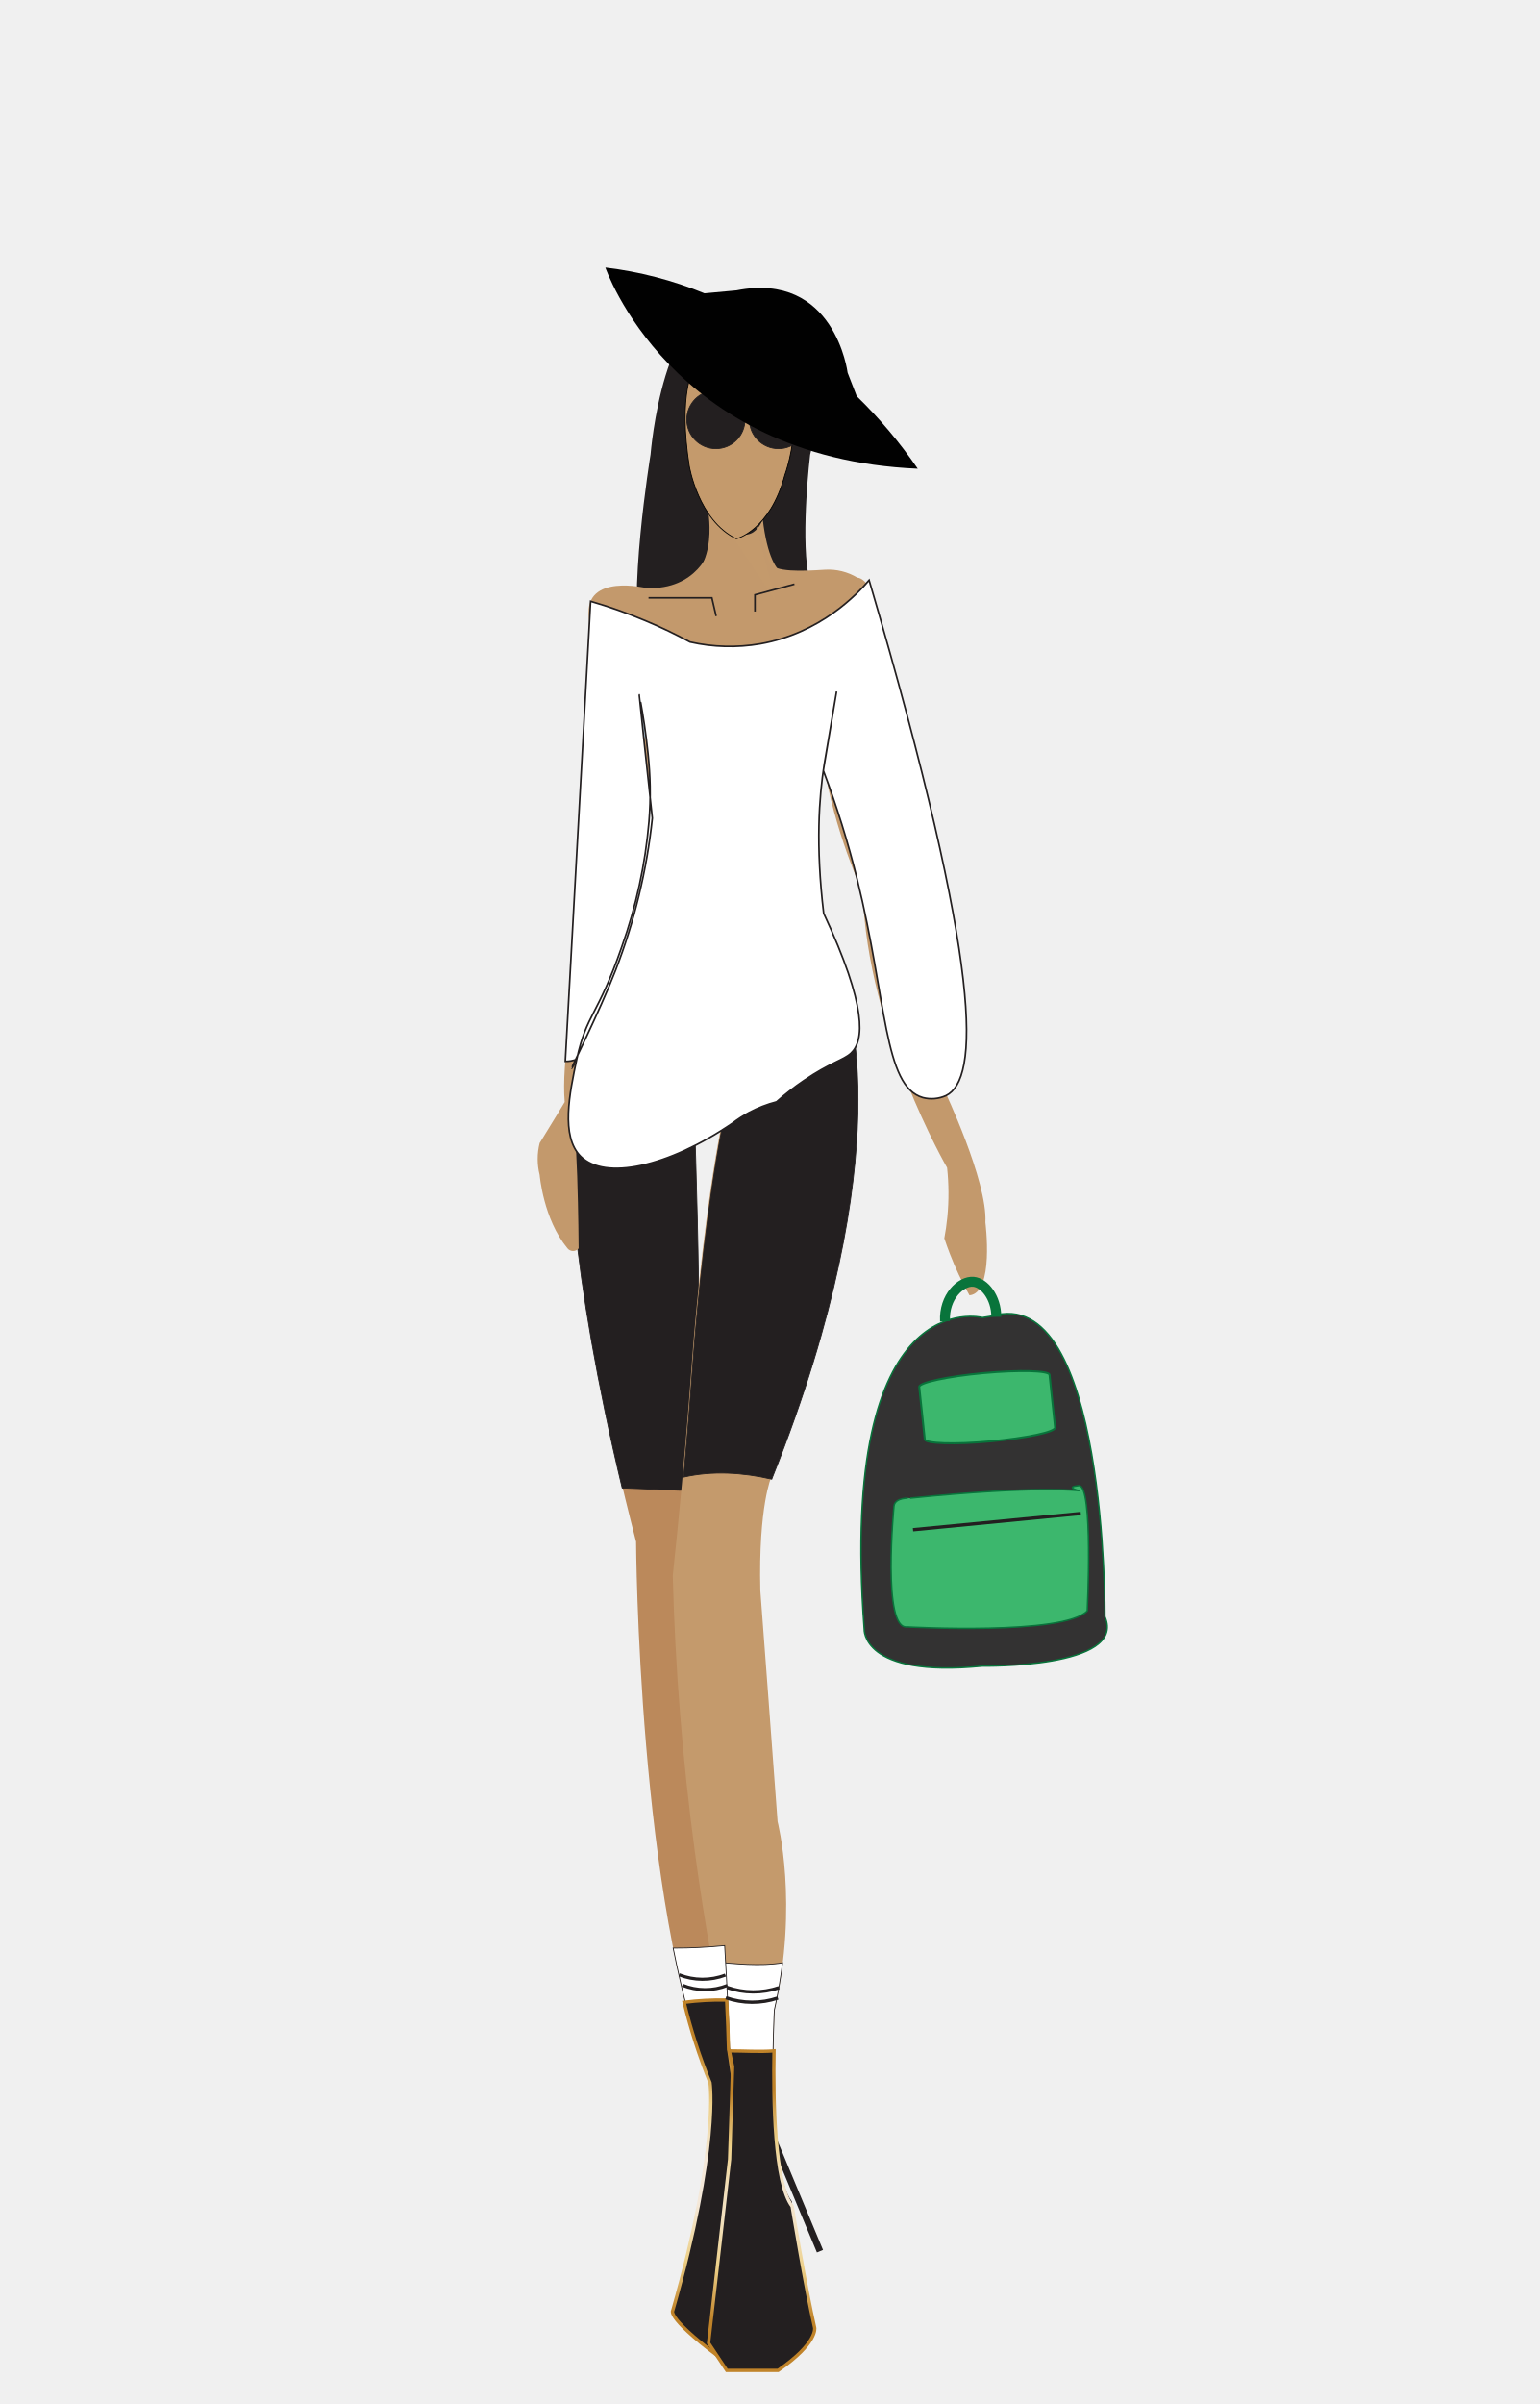
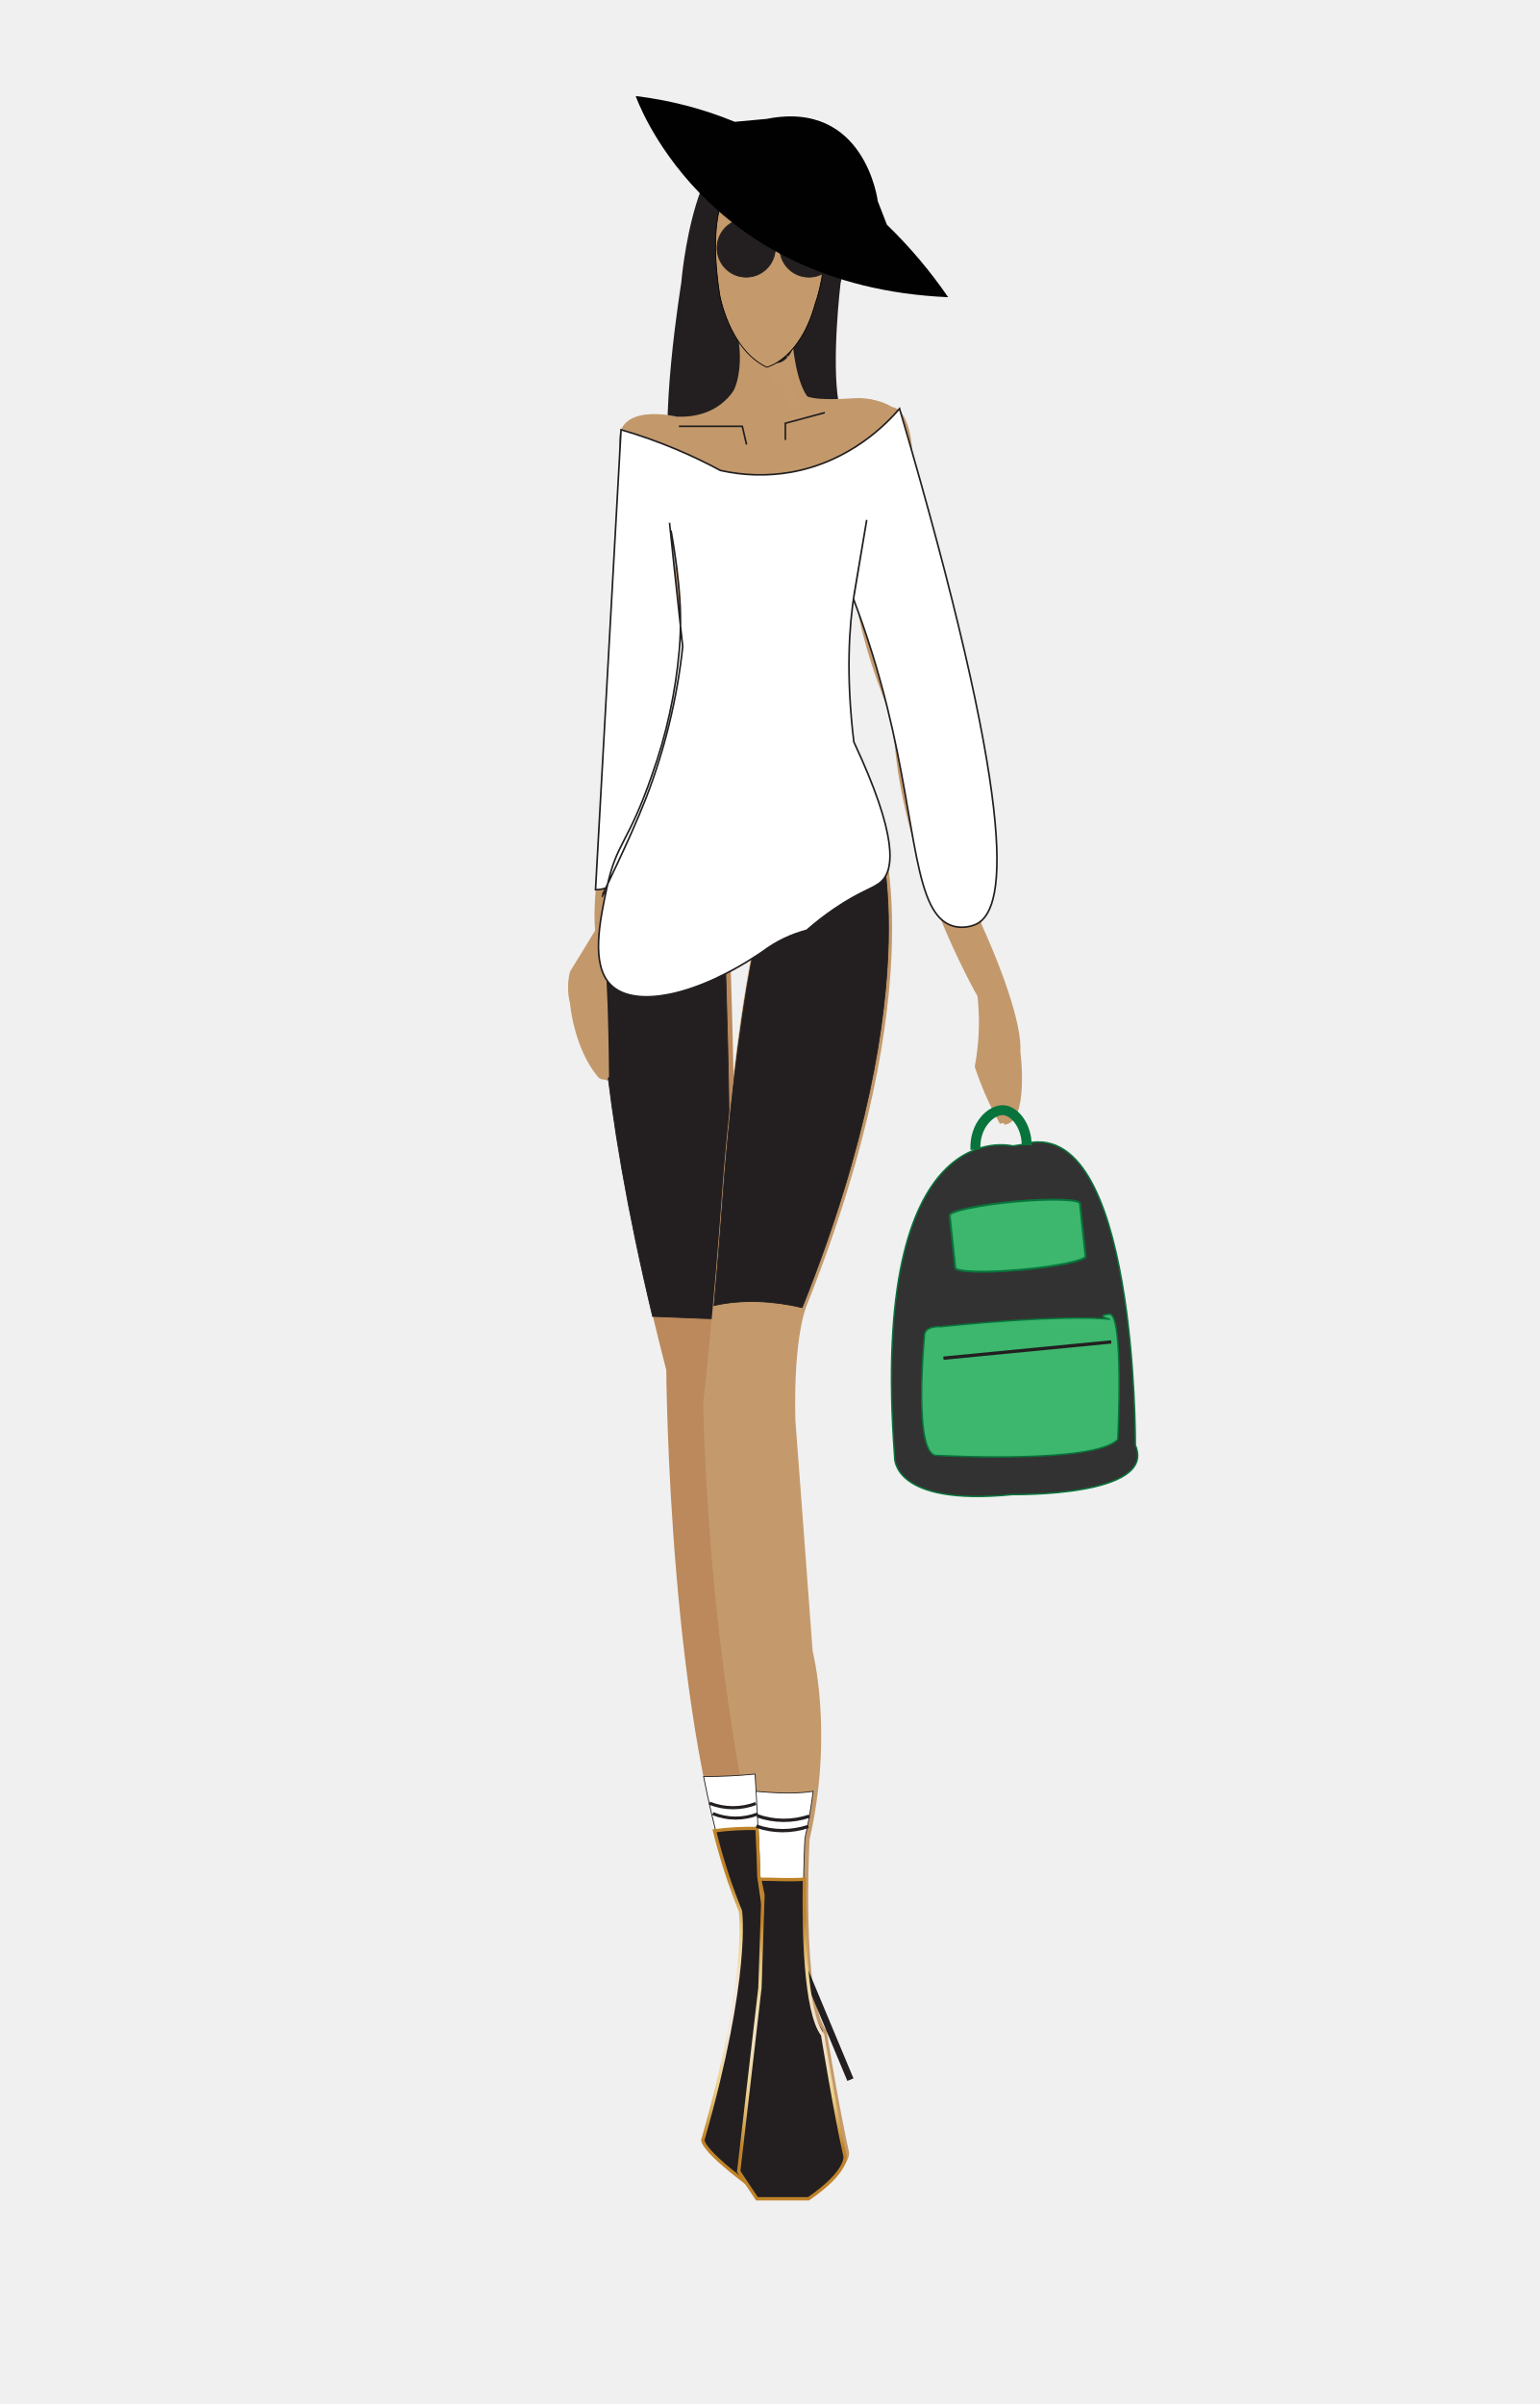
- <svg xmlns="http://www.w3.org/2000/svg" xmlns:xlink="http://www.w3.org/1999/xlink" id="Layer_1" data-name="Layer 1" width="465.02" height="725.83" viewBox="0 0 465.02 725.83">
+ <svg xmlns="http://www.w3.org/2000/svg" xmlns:xlink="http://www.w3.org/1999/xlink" width="465.02" height="725.83" viewBox="0 0 465.02 725.83">
  <defs>
-     <radialGradient id="Brass_Radial" data-name="Brass Radial" cx="214.95" cy="659.18" r="40.44" gradientUnits="userSpaceOnUse">
+     <radialGradient id="Brass_Radial" data-name="Brass Radial" cx="224.13" cy="607.38" r="40.44" gradientUnits="userSpaceOnUse">
      <stop offset="0.18" stop-color="#f4e8d9" />
      <stop offset="0.59" stop-color="#edd089" />
      <stop offset="1" stop-color="#c08329" />
    </radialGradient>
-     <radialGradient id="Brass_Radial-2" cx="230" cy="667.43" r="36.41" xlink:href="#Brass_Radial" />
+     <radialGradient id="Brass_Radial-2" cx="239.18" cy="615.63" r="36.41" xlink:href="#Brass_Radial" />
  </defs>
-   <path d="M221,713.86c-19.95-14.38-17.52-16.58-17.52-16.58,14.12-49.53,11.25-68.79,11.25-68.79-22.05-53.1-22.62-163-22.62-163-37.15-143.77-11.7-179.2-11.7-179.2a171,171,0,0,1,14.28,15.08c6,7.17,18.74,116.66,15.3,162.06,0,0,9.63,121.07,10.32,154.77,0,0,10.32,63.91,5.5,79.8Z" style="fill: #bb895b" />
-   <path d="M210.57,450.05c2-48.56-1.44-128.36-1.44-128.36a169.26,169.26,0,0,0-14.62-20.35,171,171,0,0,0-14.27-15.08s-23.49,32.79,7.68,163C195.47,449.49,203,450,210.57,450.05Z" style="fill: #231f20;stroke: #231f20;stroke-miterlimit: 10;stroke-width: 0.25px" />
-   <g>
-     <path d="M231.32,307.76a10.88,10.88,0,0,0,6.59-2,12.43,12.43,0,0,0,2.59-3.07c1.49-2,5.08-3.65,14.51-2.18,0,0,17.42,46.53-22,145.25,0,0-4,8.84-3.37,34.52,0,0,4.29,56.87,5.21,69.71,0,0,6.42,24.76-.92,56.87,0,0-2.59,47.69,5.13,57.78,0,0,4,24.76,6.79,36.69,0,0,.92,4.58-11,12.84h-15.6l-5.5-8.26,6.42-55.49.92-28c-4.31-19.55-8.18-40.73-11.24-63.4a775.76,775.76,0,0,1-6.66-83.28q1.47-13.68,2.76-27.7c1.69-18.27,2.63-31.42,3.22-39.33C209.15,408.77,216.54,308.71,231.32,307.76Z" style="fill: #c49a6c" />
-     <path d="M233.08,446.6a6.12,6.12,0,0,1,.23-.61c39.44-98.73,22-145.25,22-145.25-9.42-1.47-13,.23-14.5,2.17a12.08,12.08,0,0,1-2.59,3.07,10.88,10.88,0,0,1-6.59,2c-14.78.95-22.17,101-22.17,101-.56,7.56-1.45,19.93-3,37C215.1,444,224.4,444.57,233.08,446.6Z" style="fill: #231f20;stroke: #231f20;stroke-miterlimit: 10;stroke-width: 0.25px" />
+   <g id="model">
+     <path d="M231.54,662.36C211.59,648,214,645.78,214,645.78,228.15,596.25,225.27,577,225.27,577c-22-53.1-22.62-163-22.62-163C165.5,270.19,191,234.76,191,234.76a169.59,169.59,0,0,1,14.27,15.08,168.47,168.47,0,0,1,14.62,20.35s4.13,96.3.69,141.71c0,0,9.63,121.07,10.31,154.77,0,0,10.32,63.91,5.51,79.8Z" style="fill: #bb895b" />
+     <path d="M241.92,256.26a10.84,10.84,0,0,0,6.59-2,11.79,11.79,0,0,0,2.58-3.07c1.49-1.94,5.08-3.64,14.51-2.17,0,0,17.43,46.52-22,145.25,0,0-4,8.84-3.38,34.52,0,0,4.29,56.87,5.21,69.71,0,0,6.42,24.76-.92,56.86,0,0-2.58,47.7,5.13,57.79,0,0,4.05,24.76,6.8,36.69,0,0,.91,4.58-11,12.84H229.83l-5.5-8.26L230.75,599l.91-28c-4.31-19.55-8.18-40.73-11.23-63.41a772.81,772.81,0,0,1-6.66-83.27q1.46-13.68,2.76-27.71c1.68-18.26,2.62-31.41,3.21-39.32C219.74,357.27,227.14,257.21,241.92,256.26Z" style="fill: #c49a6c" />
+     <path d="M255,174c-2.58,28.87-12,44.41-12,44.41H222l-10.7-5.49L208.25,173" style="fill: #afc8d8" />
+     <polyline points="237.64 137.51 237.64 132.47 249.56 129.26" style="fill: none;stroke: #231f20;stroke-miterlimit: 10" />
+     <polyline points="227.78 137.51 226.5 132.01 207.36 132.01" style="fill: none;stroke: #231f20;stroke-miterlimit: 10" />
+     <path d="M245.39,215.13s14.72,13.56,19.53,32.82c0,0-22.35,15.82-32.5,22H218.51s-16.18-17.2-27.88-32.33c0,0,3.78-14.45,20.46-26.14C211.09,211.49,243.3,218.15,245.39,215.13Z" style="fill: #afc8d8" />
+     <g>
+       <path d="M224.43,102.68s4.13,21.47-12.38,23.33c0,0-8.94,15.81-8.94,31.54l21.78,9.29,31.87-4.57s11-39.49,6.19-36.26l-11-4.33s-8.26,6.4-11-16.4c0,0-3.44,10.42-12.38,0" style="fill: #c49a6c" />
+       <line x1="229.26" y1="106.07" x2="225.04" y2="104.28" style="fill: #c49a6c" />
+     </g>
+     <path d="M238.35,105.18,243,118.44c1.53,2.86,9.58,2.53,16.81,2.07a16.87,16.87,0,0,1,9.69,2.4s7,0,6.12,21.4c0,0,4.58,40.06,6.42,71.7,0,0,7.56,12.83,13.76,58.24s0,3.44,0,3.44,13.07,27.51,12.38,39.89c0,0,2.75,21.33-4.82,22A97.08,97.08,0,0,1,297.46,327q-.91-2.39-1.66-4.65.57-3,.92-6.42a73.29,73.29,0,0,0-.09-14.9s-24.08-41.49-25.45-83c0,0-8.94-19.5-11.7-38.76s0-3.44,0-3.44q-.6-9.63-1.22-19.26l-5.76,2.22" style="fill: #c3996c" />
+     <path d="M225.09,100.53v13.64s-3.67,12.53-19.27,11.92c0,0-18.65-4.58-17.42,8.56s-.06,1.53-.06,1.53,2.43,63.21,7.24,67.34c0,0-16.51,53.66-14.44,77.73,0,0-4.13,6.88-7.57,12.38a19.6,19.6,0,0,0,0,9.63s1.07,13.3,8.41,22.17a2.17,2.17,0,0,0,3.36,0s-.24-43.8-2.75-43.11l24.69-69.86s.68-42.65-4.13-57.09l58-1.32" style="fill: #c3996c" />
+     <path d="M247.81,176.59c9.92.15,13.16-2,14.15-4.08.62-.93,5.42-8.33,2.46-16.78-.33-.95-2.19-6.25-6.86-8.73-6.6-3.51-17.38,0-25.24,9.65-5.77-9.12-17.06-11.15-23.62-6.43-4.72,3.41-6.85,10.23-5.27,17,.66,1.54,1.69,3.8,3.14,6.44,1.36,2.47,2.05,3.72,2.81,4.35,1.84,1.53,3.6,1.32,10.1,2.05,2.28.26,4.12.52,5.28.69" style="fill: #afc8d8" />
+     <polyline points="226.88 134.51 225.6 129.01 206.46 129.01" style="fill: none;stroke: #231f20;stroke-miterlimit: 10;stroke-width: 0.5px" />
+     <polyline points="238.6 133.14 238.6 128.09 250.52 124.88" style="fill: none;stroke: #231f20;stroke-miterlimit: 10;stroke-width: 0.5px" />
+     <g>
+       <path d="M233,50.17s-20.64-2.75-14.22,39c0,0,2.75,16.51,14.22,22,0,0,10.09-2.29,14.67-19.26,0,0,11.47-30.8-12.38-41.77" style="fill: #c49a6c;stroke: #000;stroke-miterlimit: 10;stroke-width: 0.25px" />
+       <line x1="232.09" y1="50.13" x2="235.81" y2="50.33" style="fill: #c49a6c;stroke: #000;stroke-miterlimit: 10;stroke-width: 0.25px" />
+     </g>
  </g>
-   <path d="M237.17,273.46S251.88,287,256.7,306.28c0,0-22.36,15.82-32.51,22h-13.9S194.1,311.1,182.4,296c0,0,3.78-14.44,20.47-26.14C202.87,269.82,235.08,276.48,237.17,273.46Z" style="fill: #231f20;stroke: #231f20;stroke-miterlimit: 10;stroke-width: 0.25px" />
-   <g>
-     <path d="M250.57,196.59s-2.89-9-6.14-20.58a27.67,27.67,0,0,1-.62-2.85c-2.16-12.68.62-35.9.62-35.9C255,93.93,221,93.93,221,93.93c-20.35-5.51-24.27,43.33-24.27,43.33s-7.27,44.35-2.65,59.33l60.66.58" style="fill: #231f20;stroke: #231f20;stroke-miterlimit: 10;stroke-width: 0.5px" />
-     <path d="M244.43,225.52c-2.57,28.87-12,44.41-12,44.41H211.41l-10.7-5.49q-1.53-20-3.05-39.9" style="fill: #afc8d8" />
-     <polyline points="227.04 189.01 227.04 183.97 238.97 180.76" style="fill: none;stroke: #231f20;stroke-miterlimit: 10" />
-     <polyline points="217.18 189.01 215.9 183.51 196.77 183.51" style="fill: none;stroke: #231f20;stroke-miterlimit: 10" />
+   <g id="_1950" data-name="1950">
    <g>
-       <path d="M213.84,154.18s4.12,21.47-12.39,23.34c0,0-8.94,15.8-8.94,31.53l21.78,9.29,31.88-4.57s11-39.49,6.19-36.25l-11-4.33s-8.25,6.39-11-16.41c0,0-3.44,10.42-12.39,0" style="fill: #c49a6c" />
-       <line x1="218.66" y1="157.58" x2="214.44" y2="155.78" style="fill: #c49a6c" />
+       <path d="M230.13,662.06c-19.94-14.38-17.51-16.58-17.51-16.58,14.12-49.53,11.25-68.79,11.25-68.79-22.05-53.1-22.63-163-22.63-163-37.14-143.77-11.69-179.2-11.69-179.2a171,171,0,0,1,14.27,15.08c6,7.17,18.75,116.66,15.31,162.06,0,0,9.63,121.07,10.32,154.77,0,0,10.32,63.91,5.5,79.8Z" style="fill: #bb895b" />
+       <path d="M219.75,398.25c2-48.56-1.43-128.36-1.43-128.36a169.64,169.64,0,0,0-28.9-35.43s-23.48,32.79,7.69,163C204.66,397.69,212.2,398.16,219.75,398.25Z" style="fill: #231f20;stroke: #231f20;stroke-miterlimit: 10;stroke-width: 0.25px" />
+       <g>
+         <path d="M240.51,256a10.88,10.88,0,0,0,6.59-2,12.12,12.12,0,0,0,2.58-3.07c1.49-1.95,5.08-3.65,14.51-2.18,0,0,17.43,46.53-22,145.25,0,0-4,8.84-3.37,34.52,0,0,4.29,56.87,5.2,69.71,0,0,6.42,24.76-.91,56.87,0,0-2.59,47.69,5.12,57.78,0,0,4.05,24.76,6.8,36.69,0,0,.92,4.58-11,12.84H228.42l-5.5-8.26,6.42-55.49.91-28C226,551.13,222.07,530,219,507.28A775.76,775.76,0,0,1,212.36,424q1.47-13.68,2.76-27.7c1.69-18.27,2.63-31.42,3.21-39.33C218.33,357,225.73,256.91,240.51,256Z" style="fill: #c49a6c" />
+         <path d="M242.26,394.8c.15-.42.24-.61.24-.61,39.44-98.73,22-145.25,22-145.25-9.43-1.47-13,.23-14.51,2.17a11.79,11.79,0,0,1-2.58,3.07,10.92,10.92,0,0,1-6.59,2c-14.78.94-22.18,101-22.18,101-.56,7.56-1.44,19.93-3,37C224.29,392.24,233.59,392.77,242.26,394.8Z" style="fill: #231f20;stroke: #231f20;stroke-miterlimit: 10;stroke-width: 0.25px" />
+       </g>
+       <path d="M246.35,221.66s14.72,13.56,19.53,32.82c0,0-22.35,15.82-32.5,22H219.47s-16.19-17.2-27.88-32.34c0,0,3.78-14.44,20.46-26.14C212.05,218,244.26,224.68,246.35,221.66Z" style="fill: #231f20;stroke: #231f20;stroke-miterlimit: 10;stroke-width: 0.25px" />
+       <g>
+         <path d="M259.76,144.79s-2.89-8.95-6.14-20.58a28,28,0,0,1-.62-2.84c-2.16-12.69.62-35.9.62-35.9,10.6-43.34-23.39-43.34-23.39-43.34C209.88,36.62,206,85.47,206,85.47s-7.26,44.35-2.64,59.32l60.66.58" style="fill: #231f20;stroke: #231f20;stroke-miterlimit: 10;stroke-width: 0.5px" />
+         <path d="M253.62,173.72c-2.57,28.87-12,44.41-12,44.41H220.6l-10.7-5.49-3.06-39.9" style="fill: #afc8d8" />
+         <polyline points="236.23 137.21 236.23 132.17 248.15 128.96" style="fill: none;stroke: #231f20;stroke-miterlimit: 10" />
+         <polyline points="226.37 137.21 225.09 131.71 205.96 131.71" style="fill: none;stroke: #231f20;stroke-miterlimit: 10" />
+         <g>
+           <path d="M223,102.38s4.13,21.47-12.38,23.34c0,0-8.94,15.81-8.94,31.53l21.78,9.29L255.35,162s11-39.49,6.19-36.25l-11-4.33s-8.26,6.39-11-16.41c0,0-3.44,10.42-12.38,0" style="fill: #c49a6c" />
+           <line x1="227.85" y1="105.78" x2="223.63" y2="103.98" style="fill: #c49a6c" />
+         </g>
+         <path d="M236.94,104.88q2.34,6.63,4.69,13.27c1.53,2.85,9.57,2.52,16.8,2.06a16.93,16.93,0,0,1,9.69,2.4s7,0,6.12,21.4c0,0,4.58,40.07,6.42,71.7,0,0,7.57,12.84,13.76,58.24s0,3.44,0,3.44,13.07,27.51,12.38,39.9c0,0,2.75,21.32-4.82,22a98.42,98.42,0,0,1-5.93-12.56q-.92-2.37-1.66-4.65c.38-2,.7-4.14.92-6.42a72.58,72.58,0,0,0-.09-14.9s-24.07-41.49-25.45-83c0,0-8.94-19.5-11.69-38.76s0-3.44,0-3.44l-1.23-19.26-5.76,2.22" style="fill: #c3996c" />
+         <path d="M223.68,100.23v13.64S220,126.41,204.42,125.8c0,0-18.65-4.59-17.43,8.56s-.06,1.52-.06,1.52,2.43,63.21,7.24,67.34c0,0-16.51,53.66-14.44,77.73,0,0-4.13,6.88-7.57,12.39a19.72,19.72,0,0,0,0,9.63s1.07,13.3,8.41,22.16a2.16,2.16,0,0,0,3.36,0s-.24-43.8-2.75-43.11l24.69-69.86s.69-42.64-4.13-57.09l58-1.32" style="fill: #c3996c" />
+         <path d="M246.4,176.3c9.92.14,13.16-2,14.15-4.09.62-.92,5.42-8.33,2.47-16.78-.34-1-2.2-6.25-6.87-8.73-6.59-3.5-17.38,0-25.24,9.65-5.76-9.12-17-11.15-23.61-6.42-4.73,3.41-6.86,10.22-5.28,17,.66,1.54,1.69,3.79,3.14,6.43,1.36,2.48,2.06,3.73,2.81,4.35,1.84,1.54,3.6,1.32,10.1,2.06,2.28.25,4.12.51,5.28.68" style="fill: #afc8d8" />
+         <polyline points="225.47 134.21 224.19 128.71 205.05 128.71" style="fill: none;stroke: #231f20;stroke-miterlimit: 10;stroke-width: 0.5px" />
+         <polyline points="237.19 132.84 237.19 127.79 249.12 124.58" style="fill: none;stroke: #231f20;stroke-miterlimit: 10;stroke-width: 0.5px" />
+         <g>
+           <path d="M231.56,49.87s-20.64-2.75-14.22,39c0,0,2.76,16.51,14.22,22,0,0,10.09-2.29,14.68-19.26,0,0,11.46-30.8-12.39-41.77" style="fill: #c49a6c;stroke: #000;stroke-miterlimit: 10;stroke-width: 0.25px" />
+           <line x1="230.68" y1="49.83" x2="234.41" y2="50.04" style="fill: #c49a6c;stroke: #000;stroke-miterlimit: 10;stroke-width: 0.25px" />
+         </g>
+         <path d="M187.57,129.75a152.5,152.5,0,0,1,16.54,5.86c4.94,2.07,9.43,4.25,13.45,6.42a54.29,54.29,0,0,0,21.27.55c18.19-3.21,29.26-15,32.85-19.2C306.62,242.3,304.76,274.21,294.91,279a10.5,10.5,0,0,1-7,.62C276,276.25,277,250.07,268,213.7a289.57,289.57,0,0,0-10.23-32.86c2-11.86,4-23.86,4-23.86l-.08.43c-.46,2.73-3,17.68-3.65,21.6-1.56,9.8-2.64,24.43-.16,45,13.29,28.38,12.26,38.5,8.25,42.19-2.27,2.1-6.23,2.8-14.21,8.26a85.17,85.17,0,0,0-8.26,6.42,38.08,38.08,0,0,0-13.3,6.42c-19.64,13.4-38.54,17.31-45.86,10.09-6.15-6.08-3.35-19.29-1.22-29.35,2.94-13.89,6.4-13.1,13.62-34a150.92,150.92,0,0,0,8.26-37.74,98.15,98.15,0,0,0,.34-10.74c-.21-12.51-3.27-27.79-3.31-27.78h0c0,.41,2.71,25.31,4,37.46a180.89,180.89,0,0,1-11.16,45.93c-5.15,13.14-13.45,29.52-13.3,29.59s1.54-2.75,1.53-2.75h0a8.74,8.74,0,0,1-3.4.61Z" style="fill: #fff;stroke: #231f20;stroke-miterlimit: 10;stroke-width: 0.5px" />
+       </g>
+       <path d="M248.22,612.87c-7.71-10.09-5.12-57.78-5.12-57.78a140.29,140.29,0,0,0,2.48-14.26c-6.78,1.11-14.42.26-21.34-.35,1.87,10.45,3.89,20.54,6,30.2l-.91,28-6.42,55.49,5.5,8.26H244c11.93-8.26,11-12.84,11-12.84C252.27,637.63,248.22,612.87,248.22,612.87Z" style="fill: #fff;stroke: #231f20;stroke-miterlimit: 10;stroke-width: 0.25px" />
+       <path d="M228.05,535.64a152,152,0,0,1-15.55.75c2.95,15,6.69,28.93,11.41,40.3,0,0,2.87,19.26-11.25,68.79,0,0-2.43,2.2,17.52,16.58L235,646.17c4.82-15.89-5.5-79.8-5.5-79.8C229.34,559.32,228.81,548.44,228.05,535.64Z" style="fill: #fff;stroke: #231f20;stroke-miterlimit: 10;stroke-width: 0.25px" />
+       <line x1="242.69" y1="594" x2="256.84" y2="627.9" style="fill: none;stroke: #231f20;stroke-miterlimit: 10;stroke-width: 2px" />
+       <path d="M228.64,552.05a87.29,87.29,0,0,0-12.84.7A179.66,179.66,0,0,0,223.62,577s2.88,19.26-11.25,68.79c0,0-2.43,2.2,17.52,16.58l4.82-15.89c4.81-15.89-5.51-79.8-5.51-79.8C229.12,562.86,228.93,557.87,228.64,552.05Z" style="fill: #231f20;stroke-miterlimit: 10;stroke: url(#Brass_Radial)" />
+       <path d="M255.23,651.05c-2.75-11.93-6.79-36.69-6.79-36.69-5.37-7-5.75-32.25-5.48-47-4.48.35-9,0-13.52,0,.34,1.6.68,3.19,1,4.76l-.92,28-6.42,55.49,5.51,8.26h15.59C256.15,655.63,255.23,651.05,255.23,651.05Z" style="fill: #231f20;stroke-miterlimit: 10;stroke: url(#Brass_Radial-2)" />
+       <path d="M228.75,548.25a24.17,24.17,0,0,0,15.71.09" style="fill: none;stroke: #231f20;stroke-miterlimit: 10" />
+       <path d="M215.28,547.58a18.34,18.34,0,0,0,13.6.08" style="fill: none;stroke: #231f20;stroke-miterlimit: 10;stroke-width: 0.931px" />
+       <path d="M214.28,544.44a19.36,19.36,0,0,0,14,.09" style="fill: none;stroke: #231f20;stroke-miterlimit: 10;stroke-width: 0.944px" />
+       <path d="M228.42,551.37a24.19,24.19,0,0,0,15.7.08" style="fill: none;stroke: #231f20;stroke-miterlimit: 10" />
+       <path d="M234.16,74.88a8.79,8.79,0,1,1-8.82-8.79A8.79,8.79,0,0,1,234.16,74.88Z" style="fill: #231f20;stroke: #231f20;stroke-miterlimit: 10;stroke-width: 0.25px" />
+       <path d="M253.1,74.88a8.79,8.79,0,1,1-8.81-8.79A8.78,8.78,0,0,1,253.1,74.88Z" style="fill: #231f20;stroke: #231f20;stroke-miterlimit: 10;stroke-width: 0.25px" />
+       <path d="M240.39,78c-6.42-9.9-15.87,0-15.87,0" style="fill: none;stroke: #231f20;stroke-miterlimit: 10" />
+       <path d="M286.36,89.73C211.69,86.51,192,29,192,29a114.07,114.07,0,0,1,29.92,7.78h0l9.66-.89c29.72-5.87,33.53,24.86,33.53,24.86l2.76,7.1A142.67,142.67,0,0,1,286.36,89.73Z" style="fill: #010101" />
+       <path d="M308.69,345.57c34.82-10.66,34.21,90.76,34.21,90.76,6.72,15.65-37,14.91-37,14.91C269.28,454.9,270.2,440,270.2,440c-7.94-105.31,35.74-94,35.74-94Z" style="fill: #333232;stroke: #08743b;stroke-miterlimit: 10;stroke-width: 0.444px" />
+       <path d="M279.23,403s-3.67,37.44,4,36.44c0,0,47.34,2.64,54.37-4.83,0,0,1.89-38.26-2.56-37.83s.19,1.55.19,1.55-12-1.74-51.08,2.23C284.12,400.53,279.46,400.24,279.23,403Z" style="fill: #3cb76d;stroke: #08743b;stroke-miterlimit: 10;stroke-width: 0.444px" />
+       <path d="M294.6,347.12c-.39-7.38,4.81-12.25,8.58-11.92,3.28.29,6.88,4.67,6.91,10.59" style="fill: none;stroke: #08743b;stroke-miterlimit: 10;stroke-width: 3px" />
+       <path d="M308.35,383.38h0c-10.8,1-19.71.69-19.85-.6L286.82,367c-.14-1.29,8.55-3.17,19.35-4.18h0c10.83-1,19.84-.77,20,.53l1.69,15.94C328,380.54,319.19,382.41,308.35,383.38Z" style="fill: #3cb76d;stroke: #08743b;stroke-miterlimit: 10;stroke-width: 0.605px" />
+       <line x1="284.94" y1="410.07" x2="335.61" y2="405.16" style="fill: none;stroke: #231f20;stroke-miterlimit: 10" />
    </g>
-     <path d="M227.75,156.68q2.35,6.63,4.69,13.27c1.53,2.85,9.57,2.52,16.8,2.06a17,17,0,0,1,9.7,2.4s7,0,6.11,21.4c0,0,4.59,40.06,6.42,71.7,0,0,7.57,12.84,13.76,58.24s0,3.44,0,3.44,13.07,27.51,12.38,39.9c0,0,2.75,21.32-4.81,22a95.77,95.77,0,0,1-5.93-12.56c-.62-1.58-1.17-3.13-1.67-4.65.38-2,.7-4.14.92-6.42a72.65,72.65,0,0,0-.08-14.9s-24.08-41.49-25.46-83c0,0-8.94-19.5-11.69-38.76s0-3.44,0-3.44q-.62-9.63-1.22-19.26l-5.77,2.22" style="fill: #c3996c" />
-     <path d="M214.49,152v13.64s-3.67,12.54-19.26,11.92c0,0-18.65-4.58-17.43,8.57s-.05,1.52-.05,1.52S180.17,250.89,185,255c0,0-16.51,53.66-14.45,77.73,0,0-4.13,6.88-7.56,12.39a19.59,19.59,0,0,0,0,9.63s1.07,13.3,8.4,22.16a2.17,2.17,0,0,0,3.37,0s-.24-43.8-2.76-43.11L196.68,264s.69-42.65-4.13-57.09l58-1.32" style="fill: #c3996c" />
-     <path d="M237.21,228.1c9.93.14,13.17-2,14.15-4.09.62-.92,5.43-8.33,2.47-16.78-.33-.95-2.2-6.25-6.87-8.73-6.59-3.5-17.37,0-25.23,9.65C216,199,204.67,197,198.11,201.73c-4.73,3.41-6.85,10.22-5.27,17a69.56,69.56,0,0,0,3.14,6.44c1.36,2.48,2.05,3.73,2.8,4.35,1.85,1.54,3.6,1.32,10.11,2.06,2.28.25,4.12.51,5.27.68" style="fill: #afc8d8" />
-     <polyline points="216.28 186.01 215 180.51 195.87 180.51" style="fill: none;stroke: #231f20;stroke-miterlimit: 10;stroke-width: 0.5px" />
-     <polyline points="228.01 184.64 228.01 179.59 239.93 176.38" style="fill: none;stroke: #231f20;stroke-miterlimit: 10;stroke-width: 0.5px" />
-     <g>
-       <path d="M222.38,101.67s-20.64-2.75-14.22,39c0,0,2.75,16.51,14.22,22,0,0,10.08-2.29,14.67-19.26,0,0,11.47-30.8-12.38-41.77" style="fill: #c49a6c;stroke: #000;stroke-miterlimit: 10;stroke-width: 0.25px" />
-       <line x1="221.49" y1="101.63" x2="225.22" y2="101.84" style="fill: #c49a6c;stroke: #000;stroke-miterlimit: 10;stroke-width: 0.25px" />
-     </g>
-     <path d="M178.38,181.55a154.48,154.48,0,0,1,16.54,5.85c5,2.08,9.44,4.26,13.46,6.43a54.44,54.44,0,0,0,21.26.55c18.19-3.21,29.26-15,32.85-19.2C297.44,294.1,295.57,326,285.73,330.79a10.48,10.48,0,0,1-7,.61c-11.89-3.35-10.85-29.53-19.84-65.91a292,292,0,0,0-10.23-32.85c2-11.86,4-23.86,4-23.86l-.07.43c-.47,2.73-3,17.68-3.66,21.6-1.55,9.8-2.63,24.43-.16,44.95C262,304.14,261,314.26,257,318c-2.27,2.1-6.23,2.8-14.22,8.26a82.06,82.06,0,0,0-8.25,6.42,37.78,37.78,0,0,0-8.26,3.21,37.12,37.12,0,0,0-5,3.21c-19.65,13.4-38.55,17.31-45.86,10.09-6.16-6.08-3.36-19.29-1.23-29.35,3-13.89,6.4-13.1,13.62-34A151.06,151.06,0,0,0,196,248.08a103.52,103.52,0,0,0,.34-10.75c-.21-12.5-3.28-27.78-3.32-27.77h0c0,.41,2.7,25.31,4,37.46A180.47,180.47,0,0,1,185.9,293c-5.14,13.14-13.45,29.52-13.29,29.59s1.54-2.75,1.52-2.75h0a8.71,8.71,0,0,1-3.4.61Z" style="fill: #fff;stroke: #231f20;stroke-miterlimit: 10;stroke-width: 0.5px" />
  </g>
-   <path d="M239,664.67c-7.72-10.09-5.13-57.78-5.13-57.78a140,140,0,0,0,2.48-14.27c-6.77,1.12-14.41.27-21.33-.34,1.86,10.45,3.88,20.54,6,30.2l-.92,28-6.42,55.49,5.5,8.26h15.6c11.92-8.26,11-12.84,11-12.84C243.08,689.43,239,664.67,239,664.67Z" style="fill: #fff;stroke: #231f20;stroke-miterlimit: 10;stroke-width: 0.25px" />
-   <path d="M218.86,587.44a154.78,154.78,0,0,1-15.55.75c3,14.95,6.69,28.93,11.41,40.3,0,0,2.87,19.26-11.25,68.79,0,0-2.43,2.2,17.52,16.58L225.8,698c4.82-15.89-5.5-79.8-5.5-79.8C220.16,611.12,219.62,600.24,218.86,587.44Z" style="fill: #fff;stroke: #231f20;stroke-miterlimit: 10;stroke-width: 0.25px" />
-   <line x1="233.51" y1="645.8" x2="247.65" y2="679.7" style="fill: none;stroke: #231f20;stroke-miterlimit: 10;stroke-width: 2px" />
-   <path d="M219.46,603.85a88.6,88.6,0,0,0-12.84.69,176.59,176.59,0,0,0,7.82,24.29s2.87,19.26-11.25,68.79c0,0-2.43,2.2,17.51,16.58l4.82-15.89c4.82-15.89-5.5-79.8-5.5-79.8C219.94,614.66,219.74,609.67,219.46,603.85Z" style="fill: #231f20;stroke-miterlimit: 10;stroke: url(#Brass_Radial)" />
-   <path d="M246.05,702.85c-2.75-11.93-6.8-36.69-6.8-36.69-5.37-7-5.74-32.25-5.48-46.95-4.47.35-9,0-13.51,0,.34,1.59.68,3.19,1,4.76l-.91,28L214,707.43l5.5,8.26H235C247,707.43,246.05,702.85,246.05,702.85Z" style="fill: #231f20;stroke-miterlimit: 10;stroke: url(#Brass_Radial-2)" />
-   <path d="M219.57,600.05a24.14,24.14,0,0,0,15.7.09" style="fill: none;stroke: #231f20;stroke-miterlimit: 10" />
-   <path d="M206.09,599.38a18.35,18.35,0,0,0,13.6.08" style="fill: none;stroke: #231f20;stroke-miterlimit: 10;stroke-width: 0.931px" />
-   <path d="M205.09,596.24a19.36,19.36,0,0,0,14,.09" style="fill: none;stroke: #231f20;stroke-miterlimit: 10;stroke-width: 0.944px" />
-   <path d="M219.23,603.17a24.21,24.21,0,0,0,15.71.08" style="fill: none;stroke: #231f20;stroke-miterlimit: 10" />
-   <path d="M225,126.68a8.79,8.79,0,1,1-8.81-8.79A8.78,8.78,0,0,1,225,126.68Z" style="fill: #231f20;stroke: #231f20;stroke-miterlimit: 10;stroke-width: 0.25px" />
-   <path d="M243.92,126.68a8.79,8.79,0,1,1-8.82-8.79A8.79,8.79,0,0,1,243.92,126.68Z" style="fill: #231f20;stroke: #231f20;stroke-miterlimit: 10;stroke-width: 0.25px" />
-   <path d="M231.2,129.75c-6.42-9.89-15.86,0-15.86,0" style="fill: none;stroke: #231f20;stroke-miterlimit: 10" />
-   <path d="M277.18,141.52c-74.67-3.21-94.35-60.74-94.35-60.74a114.14,114.14,0,0,1,29.93,7.78h0l9.67-.89C252.14,81.8,256,112.53,256,112.53l2.76,7.1A143.42,143.42,0,0,1,277.18,141.52Z" style="fill: #010101" />
-   <path d="M299.5,397.37c34.83-10.66,34.22,90.76,34.22,90.76,6.72,15.65-37,14.91-37,14.91C260.1,506.7,261,491.81,261,491.81c-7.94-105.31,35.74-94,35.74-94Z" style="fill: #333232;stroke: #08743b;stroke-miterlimit: 10;stroke-width: 0.444px" />
-   <path d="M270,454.77s-3.66,37.44,4,36.44c0,0,47.34,2.64,54.37-4.83,0,0,1.9-38.26-2.56-37.83s.2,1.55.2,1.55-12-1.74-51.09,2.23C274.93,452.33,270.27,452,270,454.77Z" style="fill: #3cb76d;stroke: #08743b;stroke-miterlimit: 10;stroke-width: 0.444px" />
-   <path d="M285.42,398.92c-.4-7.38,4.81-12.25,8.57-11.92,3.29.29,6.89,4.67,6.92,10.59" style="fill: none;stroke: #08743b;stroke-miterlimit: 10;stroke-width: 3px" />
-   <path d="M299.17,435.18h0c-10.8,1-19.72.69-19.86-.6l-1.68-15.83c-.13-1.29,8.55-3.17,19.35-4.18h0c10.84-1,19.85-.77,20,.53L318.66,431C318.8,432.34,310,434.2,299.17,435.18Z" style="fill: #3cb76d;stroke: #08743b;stroke-miterlimit: 10;stroke-width: 0.605px" />
-   <line x1="275.75" y1="461.86" x2="326.42" y2="456.96" style="fill: none;stroke: #231f20;stroke-miterlimit: 10" />
</svg>
